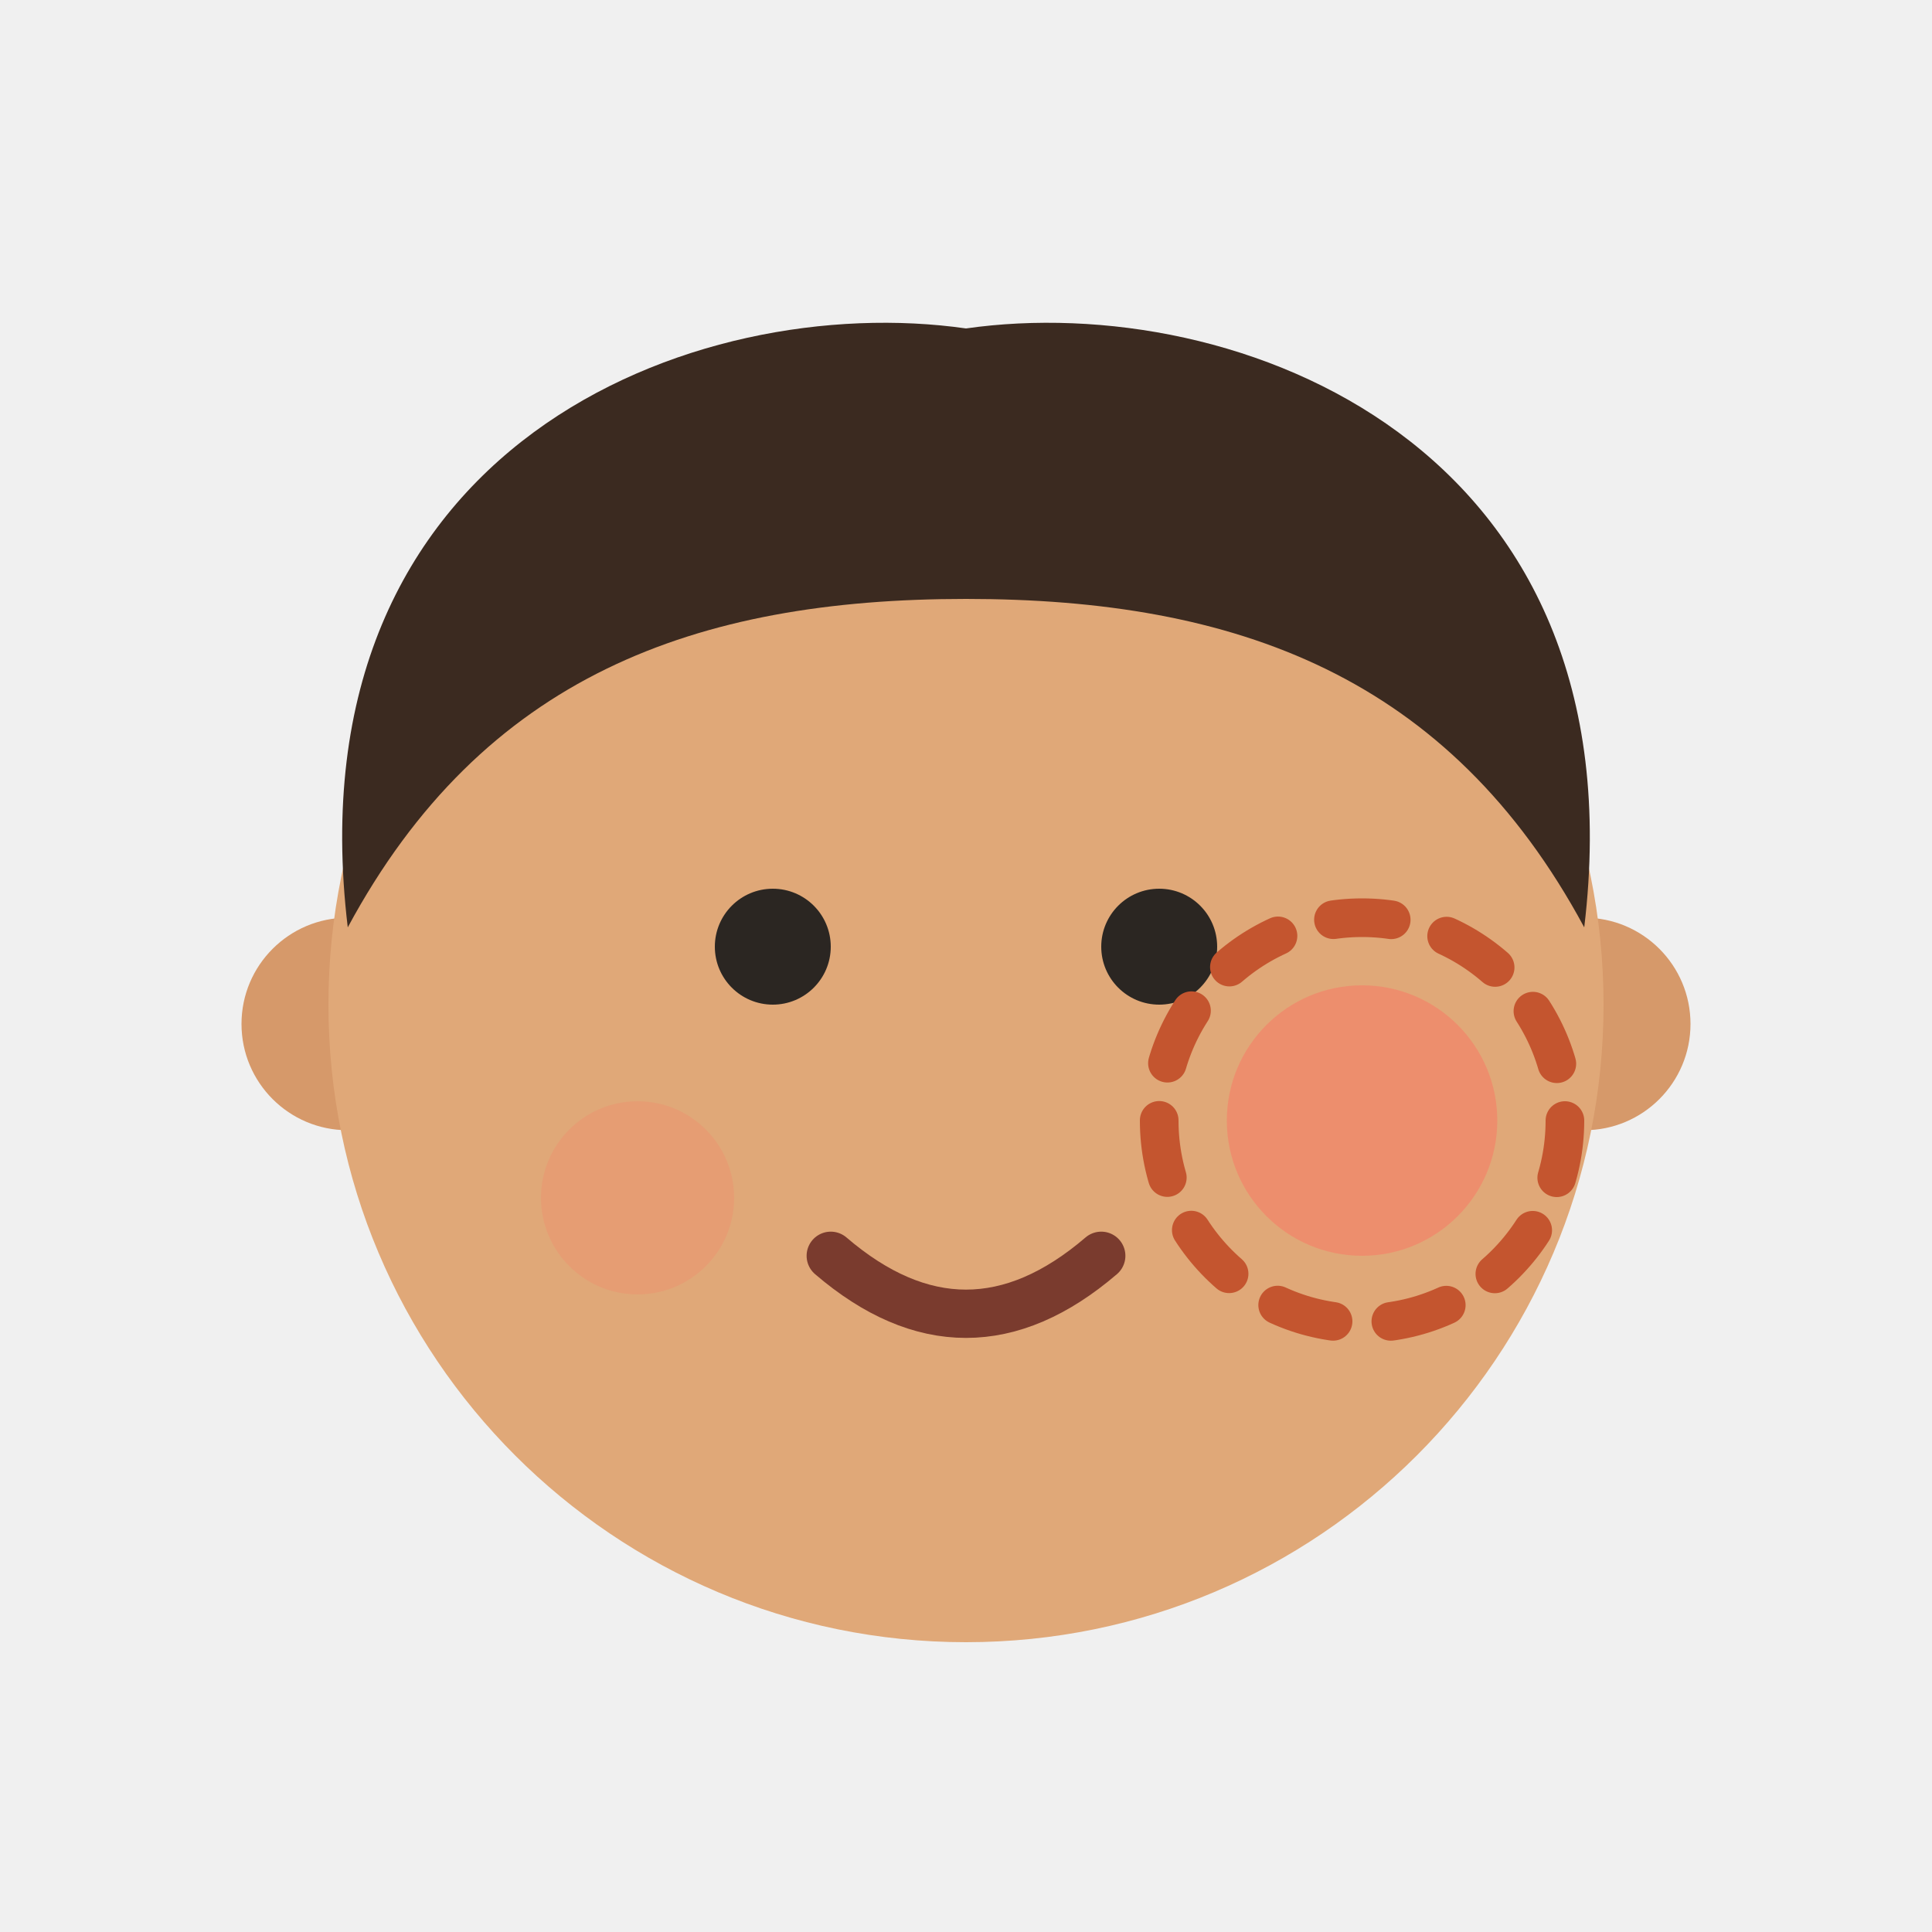
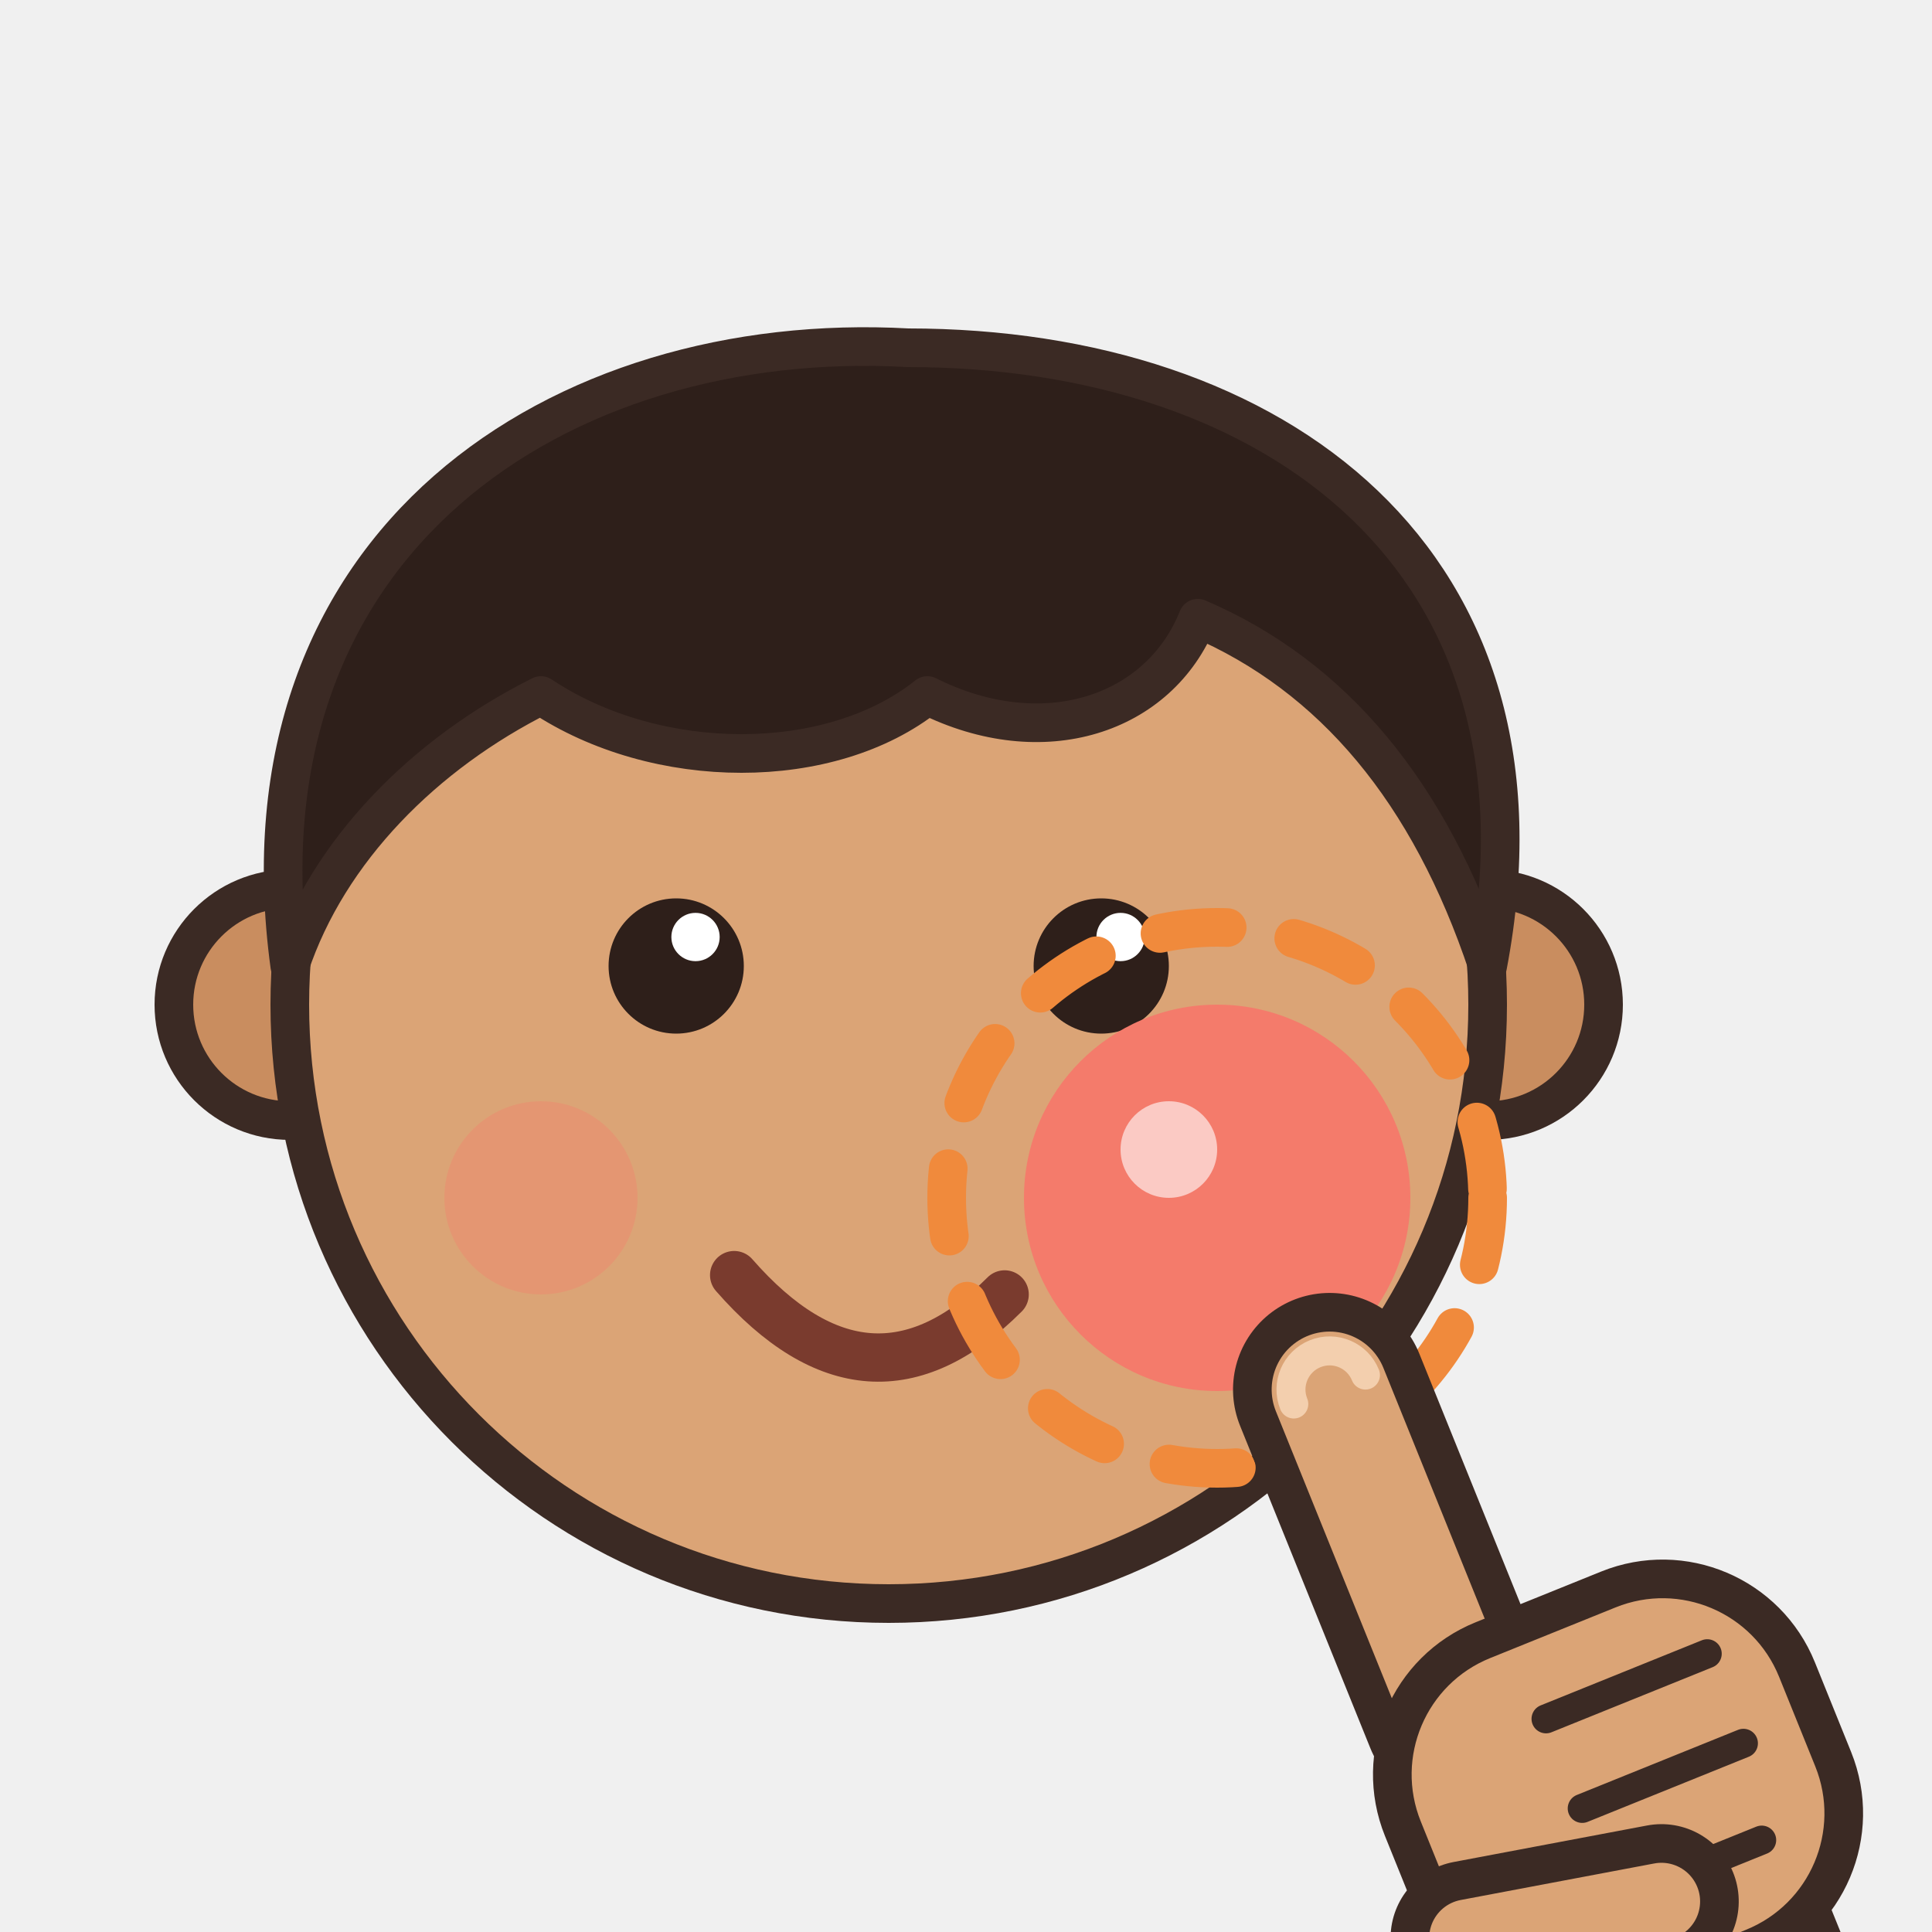
<svg xmlns="http://www.w3.org/2000/svg" viewBox="0 0 200 200">
-   <circle cx="36" cy="106" r="11" fill="#d6996a" />
-   <circle cx="164" cy="106" r="11" fill="#d6996a" />
-   <circle cx="100" cy="104" r="66" fill="#e0a878" />
-   <path d="M36 96C30 46 72 30 100 34C128 30 170 46 164 96C150 70 128 62 100 62C72 62 50 70 36 96Z" fill="#3b2a20" />
-   <circle cx="80" cy="98" r="6" fill="#2b2622" />
-   <circle cx="120" cy="98" r="6" fill="#2b2622" />
-   <path d="M86 130Q100 142 114 130" fill="none" stroke="#7a3b2e" stroke-width="5" stroke-linecap="round" />
-   <circle cx="66" cy="124" r="10" fill="#f08a6b" opacity=".35" />
-   <circle cx="141" cy="116" r="14" fill="#f08a6b" opacity=".85" />
-   <circle cx="141" cy="116" r="21" fill="none" stroke="#c4552f" stroke-width="4" stroke-dasharray="6 6" stroke-linecap="round" />
+   <g stroke="#3b2a24" stroke-width="4" stroke-linejoin="round" stroke-linecap="round">
+     <circle cx="30" cy="104" r="12" fill="#c98d5f" />
+     <circle cx="154" cy="104" r="12" fill="#c98d5f" />
+     <circle cx="92" cy="104" r="62" fill="#dba476" />
+     <path d="M30 100C24 56 58 34 94 36C132 36 162 58 154 100C148 82 138 70 124 64C120 74 108 78 96 72C86 80 68 80 56 72C44 78 34 88 30 100Z" fill="#2e1f1a" />
+   </g>
+   <circle cx="70" cy="100" r="7" fill="#2e1f1a" />
+   <circle cx="114" cy="100" r="7" fill="#2e1f1a" />
+   <circle cx="72" cy="97" r="2.5" fill="#fff" />
+   <circle cx="116" cy="97" r="2.5" fill="#fff" />
+   <path d="M76 132Q90 148 104 134" fill="none" stroke="#7a3b2e" stroke-width="5" stroke-linecap="round" />
+   <circle cx="56" cy="124" r="10" fill="#f2836b" opacity=".4" />
+   <circle cx="126" cy="124" r="20" fill="#f47b6b" />
+   <circle cx="126" cy="124" r="28" fill="none" stroke="#f08a3c" stroke-width="4" stroke-dasharray="7 7" stroke-linecap="round" />
+   <circle cx="121" cy="119" r="5" fill="#fff" opacity=".6" />
+   <g transform="translate(166 182) rotate(-22)" stroke="#3b2a24" stroke-width="4" stroke-linejoin="round" stroke-linecap="round">
+     <path d="M-14 22H14V64H-14Z" fill="#dba476" />
+     <path d="M-17 40H17V64H-17Z" fill="#ffc93c" />
+     <path d="M-12 -10V-46" stroke-width="20" />
+     <path d="M-12 -10V-46" stroke="#dba476" stroke-width="12" />
+     <rect x="-22" y="-16" width="44" height="40" rx="15" fill="#dba476" />
+     <path d="M-4 -6H14M-4 4H14M-4 14H12" stroke-width="3" />
+     <path d="M-20 12L0 16" stroke-width="16" />
+     <path d="M-20 12L0 16" stroke="#dba476" stroke-width="8" />
+     <path d="M-16 -46A4 4 0 0 1 -8 -46" fill="none" stroke="#f3cfae" stroke-width="3" />
+   </g>
</svg>
